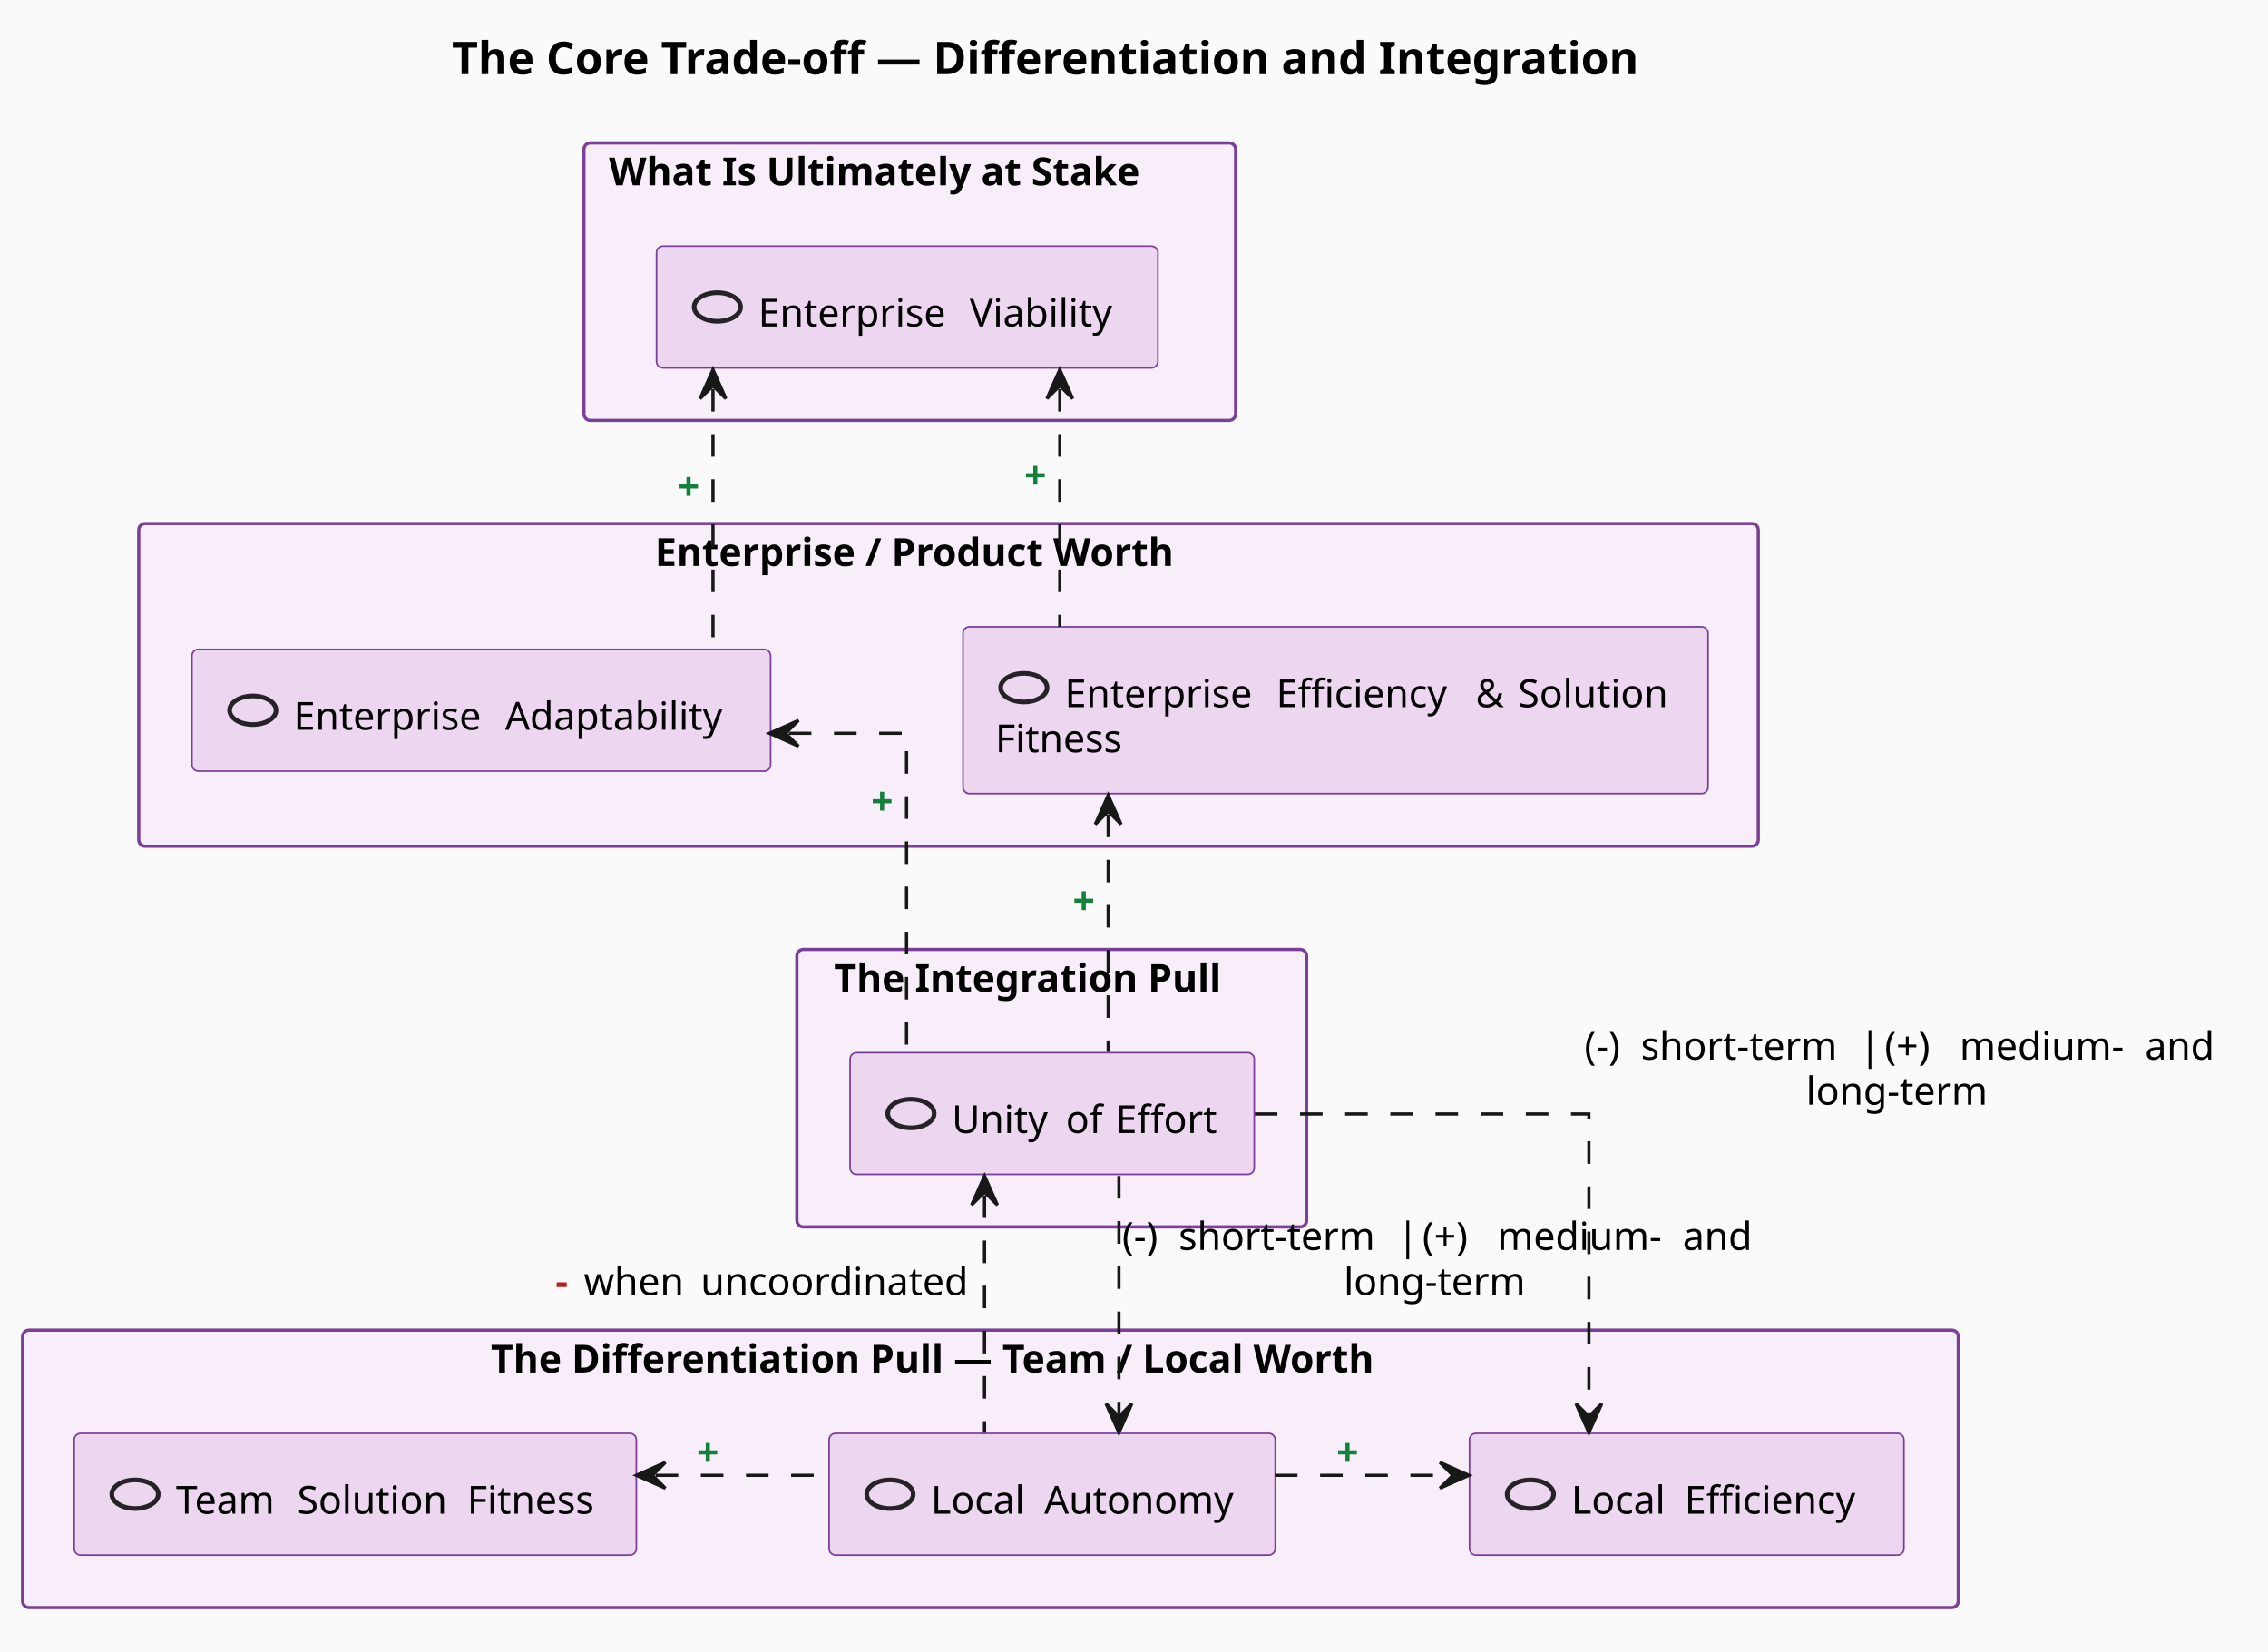
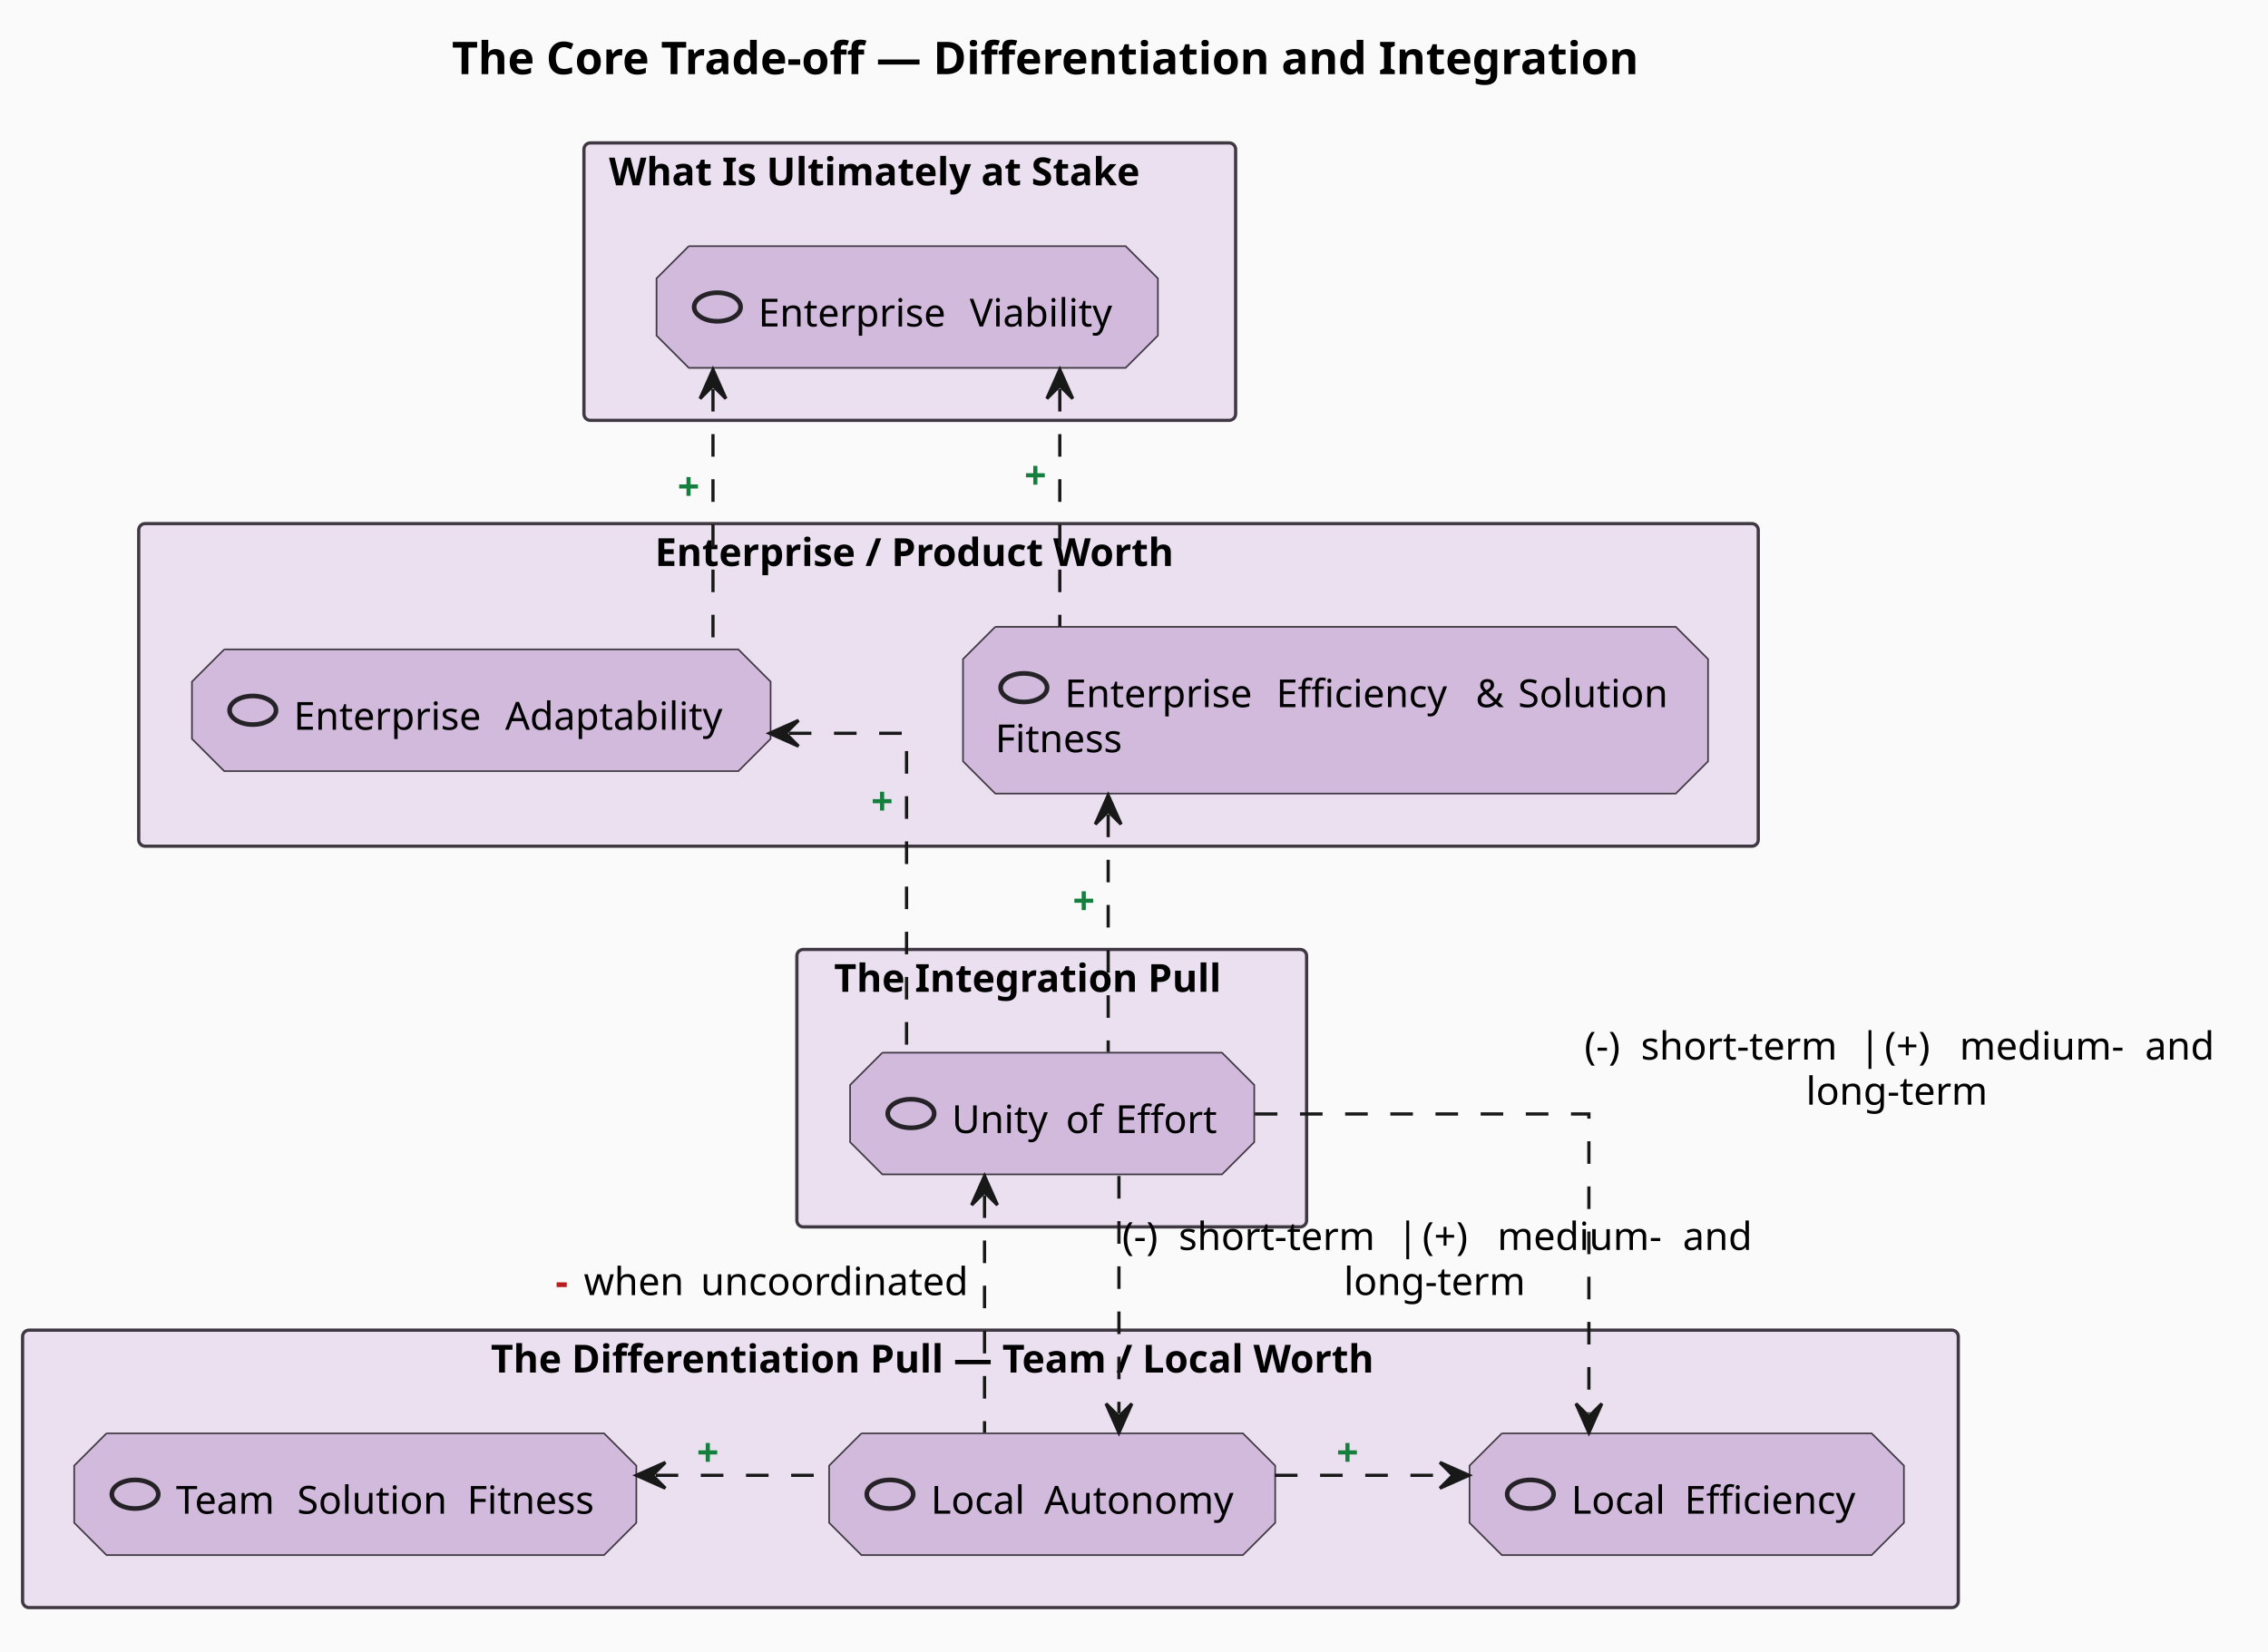
<svg xmlns="http://www.w3.org/2000/svg" contentStyleType="text/css" data-diagram-type="DESCRIPTION" height="512px" preserveAspectRatio="none" style="width:703px;height:512px;background:#FAFAFA;" version="1.1" viewBox="0 0 703 512" width="703px" zoomAndPan="magnify">
  <defs />
  <g>
    <rect fill="#FAFAFA" height="512" style="stroke:none;stroke-width:1;" width="703" x="0" y="0" />
-     <g class="title" data-source-line="155">
+     <g class="title" data-source-line="157">
      <text fill="#000000" font-family="sans-serif" font-size="14" font-weight="700" lengthAdjust="spacing" textLength="416.302" x="140.069" y="22.995">The Core Trade-off — Differentiation and Integration</text>
    </g>
-     <g class="cluster" data-qualified-name="GRPA_1" data-source-line="157" id="ent0002">
-       <rect fill="#F7EEF9" height="86" rx="2" ry="2" style="stroke:#7B3F9A;stroke-width:1;" width="202" x="181" y="44.297" />
+     <g class="cluster" data-qualified-name="GRPA_1" data-source-line="159" id="ent0002">
+       <rect fill="#EAE0EF" height="86" rx="2" ry="2" style="stroke:#3F3842;stroke-width:1;" width="202" x="181" y="44.297" />
      <text fill="#000000" font-family="sans-serif" font-size="12" font-weight="700" lengthAdjust="spacing" textLength="186.481" x="188.76" y="57.435">What Is Ultimately at Stake</text>
    </g>
-     <g class="cluster" data-qualified-name="GRPA_2" data-source-line="161" id="ent0004">
-       <rect fill="#F7EEF9" height="100" rx="2" ry="2" style="stroke:#7B3F9A;stroke-width:1;" width="502" x="43" y="162.297" />
+     <g class="cluster" data-qualified-name="GRPA_2" data-source-line="163" id="ent0004">
+       <rect fill="#EAE0EF" height="100" rx="2" ry="2" style="stroke:#3F3842;stroke-width:1;" width="502" x="43" y="162.297" />
      <text fill="#000000" font-family="sans-serif" font-size="12" font-weight="700" lengthAdjust="spacing" textLength="181.969" x="203.016" y="175.435">Enterprise / Product Worth</text>
    </g>
-     <g class="cluster" data-qualified-name="GRPA_3" data-source-line="167" id="ent0008">
-       <rect fill="#F7EEF9" height="86" rx="2" ry="2" style="stroke:#7B3F9A;stroke-width:1;" width="158" x="247" y="294.297" />
+     <g class="cluster" data-qualified-name="GRPA_3" data-source-line="169" id="ent0008">
+       <rect fill="#EAE0EF" height="86" rx="2" ry="2" style="stroke:#3F3842;stroke-width:1;" width="158" x="247" y="294.297" />
      <text fill="#000000" font-family="sans-serif" font-size="12" font-weight="700" lengthAdjust="spacing" textLength="134.912" x="258.544" y="307.435">The Integration Pull</text>
    </g>
-     <g class="cluster" data-qualified-name="GRPA_4" data-source-line="171" id="ent0010">
-       <rect fill="#F7EEF9" height="86" rx="2" ry="2" style="stroke:#7B3F9A;stroke-width:1;" width="600" x="7" y="412.297" />
+     <g class="cluster" data-qualified-name="GRPA_4" data-source-line="173" id="ent0010">
+       <rect fill="#EAE0EF" height="86" rx="2" ry="2" style="stroke:#3F3842;stroke-width:1;" width="600" x="7" y="412.297" />
      <text fill="#000000" font-family="sans-serif" font-size="12" font-weight="700" lengthAdjust="spacing" textLength="309.715" x="152.143" y="425.435">The Differentiation Pull — Team / Local Worth</text>
    </g>
-     <g class="entity" data-qualified-name="GRPA_1.VAL_hFq7vl" data-source-line="158" id="ent0003">
-       <rect fill="#EDD6F0" height="37.723" rx="2" ry="2" style="stroke:#7B3F9A;stroke-width:0.5;" width="155.403" x="203.5" y="76.297" />
+     <g class="entity" data-qualified-name="GRPA_1.VAL_hFq7vl" data-source-line="160" id="ent0003">
+       <path d="M213.5,76.297 L348.903,76.297 L358.903,86.297 L358.903,104.02 L348.903,114.02 L213.5,114.02 L203.5,104.02 L203.5,86.297 L213.5,76.297" fill="#D1BADC" style="stroke:#3F3842;stroke-width:0.5;" />
      <path d="M215.161,95.158 A7.2,4.431 0 0 1 222.362,90.728 A7.2,4.431 0 0 1 229.561,95.158 A7.2,4.431 0 0 1 222.362,99.589 A7.2,4.431 0 0 1 215.161,95.158" fill="none" style="stroke:#252327;stroke-width:1.44;" />
      <text fill="#000000" font-family="sans-serif" font-size="12" lengthAdjust="spacing" textLength="3.814" x="231.223" y="101.19"> </text>
      <text fill="#000000" font-family="sans-serif" font-size="12" lengthAdjust="spacing" textLength="61.728" x="235.037" y="101.19">Enterprise</text>
      <text fill="#000000" font-family="sans-serif" font-size="12" lengthAdjust="spacing" textLength="3.814" x="296.766" y="101.19"> </text>
      <text fill="#000000" font-family="sans-serif" font-size="12" lengthAdjust="spacing" textLength="48.322" x="300.58" y="101.19">Viability</text>
    </g>
-     <g class="entity" data-qualified-name="GRPA_2.VAL_tL9l4U" data-source-line="162" id="ent0005">
-       <rect fill="#EDD6F0" height="37.723" rx="2" ry="2" style="stroke:#7B3F9A;stroke-width:0.5;" width="179.362" x="59.5" y="201.297" />
+     <g class="entity" data-qualified-name="GRPA_2.VAL_tL9l4U" data-source-line="164" id="ent0005">
+       <path d="M69.5,201.297 L228.862,201.297 L238.862,211.297 L238.862,229.02 L228.862,239.02 L69.5,239.02 L59.5,229.02 L59.5,211.297 L69.5,201.297" fill="#D1BADC" style="stroke:#3F3842;stroke-width:0.5;" />
      <path d="M71.162,220.158 A7.2,4.431 0 0 1 78.362,215.728 A7.2,4.431 0 0 1 85.561,220.158 A7.2,4.431 0 0 1 78.362,224.589 A7.2,4.431 0 0 1 71.162,220.158" fill="none" style="stroke:#252327;stroke-width:1.44;" />
      <text fill="#000000" font-family="sans-serif" font-size="12" lengthAdjust="spacing" textLength="3.814" x="87.223" y="226.19"> </text>
      <text fill="#000000" font-family="sans-serif" font-size="12" lengthAdjust="spacing" textLength="61.728" x="91.037" y="226.19">Enterprise</text>
      <text fill="#000000" font-family="sans-serif" font-size="12" lengthAdjust="spacing" textLength="3.814" x="152.766" y="226.19"> </text>
      <text fill="#000000" font-family="sans-serif" font-size="12" lengthAdjust="spacing" textLength="72.281" x="156.581" y="226.19">Adaptability</text>
    </g>
-     <g class="entity" data-qualified-name="GRPA_2.VAL_2xkN4J" data-source-line="163" id="ent0006">
-       <rect fill="#EDD6F0" height="51.692" rx="2" ry="2" style="stroke:#7B3F9A;stroke-width:0.5;" width="230.936" x="298.5" y="194.297" />
+     <g class="entity" data-qualified-name="GRPA_2.VAL_2xkN4J" data-source-line="165" id="ent0006">
+       <path d="M308.5,194.297 L519.436,194.297 L529.436,204.297 L529.436,235.989 L519.436,245.989 L308.5,245.989 L298.5,235.989 L298.5,204.297 L308.5,194.297" fill="#D1BADC" style="stroke:#3F3842;stroke-width:0.5;" />
      <path d="M310.161,213.158 A7.2,4.431 0 0 1 317.361,208.728 A7.2,4.431 0 0 1 324.562,213.158 A7.2,4.431 0 0 1 317.361,217.589 A7.2,4.431 0 0 1 310.161,213.158" fill="none" style="stroke:#252327;stroke-width:1.44;" />
      <text fill="#000000" font-family="sans-serif" font-size="12" lengthAdjust="spacing" textLength="3.814" x="326.223" y="219.19"> </text>
      <text fill="#000000" font-family="sans-serif" font-size="12" lengthAdjust="spacing" textLength="61.728" x="330.038" y="219.19">Enterprise</text>
      <text fill="#000000" font-family="sans-serif" font-size="12" lengthAdjust="spacing" textLength="3.814" x="391.766" y="219.19"> </text>
      <text fill="#000000" font-family="sans-serif" font-size="12" lengthAdjust="spacing" textLength="57.984" x="395.58" y="219.19">Efficiency</text>
      <text fill="#000000" font-family="sans-serif" font-size="12" lengthAdjust="spacing" textLength="3.814" x="453.565" y="219.19"> </text>
      <text fill="#000000" font-family="sans-serif" font-size="12" lengthAdjust="spacing" textLength="9.357" x="457.379" y="219.19">&amp;</text>
      <text fill="#000000" font-family="sans-serif" font-size="12" lengthAdjust="spacing" textLength="3.814" x="466.737" y="219.19"> </text>
      <text fill="#000000" font-family="sans-serif" font-size="12" lengthAdjust="spacing" textLength="48.885" x="470.551" y="219.19">Solution</text>
      <text fill="#000000" font-family="sans-serif" font-size="12" lengthAdjust="spacing" textLength="42.434" x="308.5" y="233.159">Fitness</text>
    </g>
-     <g class="entity" data-qualified-name="GRPA_3.VAL_pIkrDX" data-source-line="168" id="ent0009">
-       <rect fill="#EDD6F0" height="37.723" rx="2" ry="2" style="stroke:#7B3F9A;stroke-width:0.5;" width="125.274" x="263.5" y="326.297" />
+     <g class="entity" data-qualified-name="GRPA_3.VAL_pIkrDX" data-source-line="170" id="ent0009">
+       <path d="M273.5,326.297 L378.774,326.297 L388.774,336.297 L388.774,354.02 L378.774,364.02 L273.5,364.02 L263.5,354.02 L263.5,336.297 L273.5,326.297" fill="#D1BADC" style="stroke:#3F3842;stroke-width:0.5;" />
      <path d="M275.161,345.158 A7.2,4.431 0 0 1 282.361,340.728 A7.2,4.431 0 0 1 289.562,345.158 A7.2,4.431 0 0 1 282.361,349.589 A7.2,4.431 0 0 1 275.161,345.158" fill="none" style="stroke:#252327;stroke-width:1.44;" />
      <text fill="#000000" font-family="sans-serif" font-size="12" lengthAdjust="spacing" textLength="3.814" x="291.223" y="351.19"> </text>
      <text fill="#000000" font-family="sans-serif" font-size="12" lengthAdjust="spacing" textLength="31.529" x="295.038" y="351.19">Unity</text>
      <text fill="#000000" font-family="sans-serif" font-size="12" lengthAdjust="spacing" textLength="3.814" x="326.567" y="351.19"> </text>
      <text fill="#000000" font-family="sans-serif" font-size="12" lengthAdjust="spacing" textLength="11.566" x="330.381" y="351.19">of</text>
      <text fill="#000000" font-family="sans-serif" font-size="12" lengthAdjust="spacing" textLength="3.814" x="341.948" y="351.19"> </text>
      <text fill="#000000" font-family="sans-serif" font-size="12" lengthAdjust="spacing" textLength="33.012" x="345.762" y="351.19">Effort</text>
    </g>
-     <g class="entity" data-qualified-name="GRPA_4.VAL__RyIvn" data-source-line="172" id="ent0011">
-       <rect fill="#EDD6F0" height="37.723" rx="2" ry="2" style="stroke:#7B3F9A;stroke-width:0.5;" width="174.241" x="23" y="444.297" />
+     <g class="entity" data-qualified-name="GRPA_4.VAL__RyIvn" data-source-line="174" id="ent0011">
+       <path d="M33,444.297 L187.241,444.297 L197.241,454.297 L197.241,472.02 L187.241,482.02 L33,482.02 L23,472.02 L23,454.297 L33,444.297" fill="#D1BADC" style="stroke:#3F3842;stroke-width:0.5;" />
      <path d="M34.661,463.158 A7.2,4.431 0 0 1 41.861,458.728 A7.2,4.431 0 0 1 49.062,463.158 A7.2,4.431 0 0 1 41.861,467.589 A7.2,4.431 0 0 1 34.661,463.158" fill="none" style="stroke:#252327;stroke-width:1.44;" />
      <text fill="#000000" font-family="sans-serif" font-size="12" lengthAdjust="spacing" textLength="3.814" x="50.723" y="469.19"> </text>
      <text fill="#000000" font-family="sans-serif" font-size="12" lengthAdjust="spacing" textLength="33.756" x="54.538" y="469.19">Team</text>
      <text fill="#000000" font-family="sans-serif" font-size="12" lengthAdjust="spacing" textLength="3.814" x="88.293" y="469.19"> </text>
      <text fill="#000000" font-family="sans-serif" font-size="12" lengthAdjust="spacing" textLength="48.885" x="92.108" y="469.19">Solution</text>
      <text fill="#000000" font-family="sans-serif" font-size="12" lengthAdjust="spacing" textLength="3.814" x="140.993" y="469.19"> </text>
      <text fill="#000000" font-family="sans-serif" font-size="12" lengthAdjust="spacing" textLength="42.434" x="144.807" y="469.19">Fitness</text>
    </g>
-     <g class="entity" data-qualified-name="GRPA_4.VAL_fduAv_" data-source-line="173" id="ent0012">
-       <rect fill="#EDD6F0" height="37.723" rx="2" ry="2" style="stroke:#7B3F9A;stroke-width:0.5;" width="138.264" x="257" y="444.297" />
+     <g class="entity" data-qualified-name="GRPA_4.VAL_fduAv_" data-source-line="175" id="ent0012">
+       <path d="M267,444.297 L385.264,444.297 L395.264,454.297 L395.264,472.02 L385.264,482.02 L267,482.02 L257,472.02 L257,454.297 L267,444.297" fill="#D1BADC" style="stroke:#3F3842;stroke-width:0.5;" />
      <path d="M268.661,463.158 A7.2,4.431 0 0 1 275.861,458.728 A7.2,4.431 0 0 1 283.062,463.158 A7.2,4.431 0 0 1 275.861,467.589 A7.2,4.431 0 0 1 268.661,463.158" fill="none" style="stroke:#252327;stroke-width:1.44;" />
      <text fill="#000000" font-family="sans-serif" font-size="12" lengthAdjust="spacing" textLength="3.814" x="284.723" y="469.19"> </text>
      <text fill="#000000" font-family="sans-serif" font-size="12" lengthAdjust="spacing" textLength="31.312" x="288.538" y="469.19">Local</text>
      <text fill="#000000" font-family="sans-serif" font-size="12" lengthAdjust="spacing" textLength="3.814" x="319.85" y="469.19"> </text>
      <text fill="#000000" font-family="sans-serif" font-size="12" lengthAdjust="spacing" textLength="61.6" x="323.664" y="469.19">Autonomy</text>
    </g>
-     <g class="entity" data-qualified-name="GRPA_4.VAL_56mLXu" data-source-line="174" id="ent0013">
-       <rect fill="#EDD6F0" height="37.723" rx="2" ry="2" style="stroke:#7B3F9A;stroke-width:0.5;" width="134.649" x="455.5" y="444.297" />
+     <g class="entity" data-qualified-name="GRPA_4.VAL_56mLXu" data-source-line="176" id="ent0013">
+       <path d="M465.5,444.297 L580.149,444.297 L590.149,454.297 L590.149,472.02 L580.149,482.02 L465.5,482.02 L455.5,472.02 L455.5,454.297 L465.5,444.297" fill="#D1BADC" style="stroke:#3F3842;stroke-width:0.5;" />
      <path d="M467.161,463.158 A7.2,4.431 0 0 1 474.361,458.728 A7.2,4.431 0 0 1 481.562,463.158 A7.2,4.431 0 0 1 474.361,467.589 A7.2,4.431 0 0 1 467.161,463.158" fill="none" style="stroke:#252327;stroke-width:1.44;" />
      <text fill="#000000" font-family="sans-serif" font-size="12" lengthAdjust="spacing" textLength="3.814" x="483.223" y="469.19"> </text>
      <text fill="#000000" font-family="sans-serif" font-size="12" lengthAdjust="spacing" textLength="31.312" x="487.038" y="469.19">Local</text>
      <text fill="#000000" font-family="sans-serif" font-size="12" lengthAdjust="spacing" textLength="3.814" x="518.35" y="469.19"> </text>
      <text fill="#000000" font-family="sans-serif" font-size="12" lengthAdjust="spacing" textLength="57.984" x="522.164" y="469.19">Efficiency</text>
    </g>
-     <g class="link" data-entity-1="ent0011" data-entity-2="ent0012" data-link-type="dependency" data-source-line="185" id="lnk25">
+     <g class="link" data-entity-1="ent0011" data-entity-2="ent0012" data-link-type="dependency" data-source-line="187" id="lnk25">
      <path d="M203.23,457.297 C223.02,457.297 237.77,457.297 256.7,457.297" fill="none" id="VAL__RyIvn-backto-VAL_fduAv_" style="stroke:#181818;stroke-width:1;stroke-dasharray:7,7;" />
      <polygon fill="#181818" points="197.23,457.297,206.23,461.297,202.23,457.297,206.23,453.297,197.23,457.297" style="stroke:#181818;stroke-width:1;" />
      <text fill="#15803D" font-family="sans-serif" font-size="12" font-weight="700" lengthAdjust="spacing" textLength="10.055" x="215.97" y="454.435">+</text>
    </g>
-     <g class="link" data-entity-1="ent0012" data-entity-2="ent0013" data-link-type="dependency" data-source-line="187" id="lnk28">
+     <g class="link" data-entity-1="ent0012" data-entity-2="ent0013" data-link-type="dependency" data-source-line="189" id="lnk28">
      <path d="M395.18,457.297 C414.69,457.297 429.89,457.297 449.32,457.297" fill="none" id="VAL_fduAv_-to-VAL_56mLXu" style="stroke:#181818;stroke-width:1;stroke-dasharray:7,7;" />
      <polygon fill="#181818" points="455.32,457.297,446.32,453.297,450.32,457.297,446.32,461.297,455.32,457.297" style="stroke:#181818;stroke-width:1;" />
      <text fill="#15803D" font-family="sans-serif" font-size="12" font-weight="700" lengthAdjust="spacing" textLength="10.055" x="414.25" y="454.435">+</text>
    </g>
-     <g class="link" data-entity-1="ent0009" data-entity-2="ent0012" data-link-type="dependency" data-source-line="180" id="lnk17">
+     <g class="link" data-entity-1="ent0009" data-entity-2="ent0012" data-link-type="dependency" data-source-line="182" id="lnk17">
      <path d="M305.17,370.517 C305.17,392.457 305.17,422.147 305.17,444.087" fill="none" id="VAL_pIkrDX-backto-VAL_fduAv_" style="stroke:#181818;stroke-width:1;stroke-dasharray:7,7;" />
      <polygon fill="#181818" points="305.17,364.517,301.17,373.517,305.17,369.517,309.17,373.517,305.17,364.517" style="stroke:#181818;stroke-width:1;" />
      <text fill="#B91C1C" font-family="sans-serif" font-size="12" font-weight="700" lengthAdjust="spacing" textLength="4.981" x="172.17" y="401.435">-</text>
      <text fill="#000000" font-family="sans-serif" font-size="12" lengthAdjust="spacing" textLength="3.814" x="177.15" y="401.435"> </text>
      <text fill="#000000" font-family="sans-serif" font-size="12" lengthAdjust="spacing" textLength="32.408" x="180.965" y="401.435">when</text>
      <text fill="#000000" font-family="sans-serif" font-size="12" lengthAdjust="spacing" textLength="3.814" x="213.373" y="401.435"> </text>
      <text fill="#000000" font-family="sans-serif" font-size="12" lengthAdjust="spacing" textLength="87.041" x="217.188" y="401.435">uncoordinated</text>
    </g>
-     <g class="link" data-entity-1="ent0009" data-entity-2="ent0012" data-link-type="dependency" data-source-line="182" id="lnk20">
+     <g class="link" data-entity-1="ent0009" data-entity-2="ent0012" data-link-type="dependency" data-source-line="184" id="lnk20">
      <path d="M346.83,364.517 C346.83,386.457 346.83,416.147 346.83,438.087" fill="none" id="VAL_pIkrDX-to-VAL_fduAv_" style="stroke:#181818;stroke-width:1;stroke-dasharray:7,7;" />
      <polygon fill="#181818" points="346.83,444.087,350.83,435.087,346.83,439.087,342.83,435.087,346.83,444.087" style="stroke:#181818;stroke-width:1;" />
      <text fill="#000000" font-family="sans-serif" font-size="12" lengthAdjust="spacing" textLength="13.693" x="347.83" y="387.435">(-)</text>
      <text fill="#000000" font-family="sans-serif" font-size="12" lengthAdjust="spacing" textLength="3.814" x="361.523" y="387.435"> </text>
      <text fill="#000000" font-family="sans-serif" font-size="12" lengthAdjust="spacing" textLength="63.879" x="365.338" y="387.435">short-term</text>
      <text fill="#000000" font-family="sans-serif" font-size="12" lengthAdjust="spacing" textLength="3.814" x="429.217" y="387.435"> </text>
      <text fill="#000000" font-family="sans-serif" font-size="12" lengthAdjust="spacing" textLength="4.043" x="433.031" y="387.435">|</text>
      <text fill="#000000" font-family="sans-serif" font-size="12" lengthAdjust="spacing" textLength="3.814" x="437.074" y="387.435"> </text>
      <text fill="#000000" font-family="sans-serif" font-size="12" lengthAdjust="spacing" textLength="19.418" x="440.889" y="387.435">(+)</text>
      <text fill="#000000" font-family="sans-serif" font-size="12" lengthAdjust="spacing" textLength="3.814" x="460.307" y="387.435"> </text>
      <text fill="#000000" font-family="sans-serif" font-size="12" lengthAdjust="spacing" textLength="53.648" x="464.121" y="387.435">medium-</text>
      <text fill="#000000" font-family="sans-serif" font-size="12" lengthAdjust="spacing" textLength="3.814" x="517.769" y="387.435"> </text>
      <text fill="#000000" font-family="sans-serif" font-size="12" lengthAdjust="spacing" textLength="22.576" x="521.584" y="387.435">and</text>
      <text fill="#000000" font-family="sans-serif" font-size="12" lengthAdjust="spacing" textLength="58.94" x="416.525" y="401.404">long-term</text>
    </g>
-     <g class="link" data-entity-1="ent0006" data-entity-2="ent0009" data-link-type="dependency" data-source-line="181" id="lnk19">
+     <g class="link" data-entity-1="ent0006" data-entity-2="ent0009" data-link-type="dependency" data-source-line="183" id="lnk19">
      <path d="M343.5,252.497 C343.5,276.267 343.5,304.757 343.5,326.067" fill="none" id="VAL_2xkN4J-backto-VAL_pIkrDX" style="stroke:#181818;stroke-width:1;stroke-dasharray:7,7;" />
      <polygon fill="#181818" points="343.5,246.497,339.5,255.497,343.5,251.497,347.5,255.497,343.5,246.497" style="stroke:#181818;stroke-width:1;" />
      <text fill="#15803D" font-family="sans-serif" font-size="12" font-weight="700" lengthAdjust="spacing" textLength="10.055" x="332.5" y="283.425">+</text>
    </g>
-     <g class="link" data-entity-1="ent0005" data-entity-2="ent0009" data-link-type="dependency" data-source-line="183" id="lnk22">
+     <g class="link" data-entity-1="ent0005" data-entity-2="ent0009" data-link-type="dependency" data-source-line="185" id="lnk22">
      <path d="M244.51,227.297 C268.05,227.297 281,227.297 281,227.297 C281,227.297 281,292.637 281,326.077" fill="none" id="VAL_tL9l4U-backto-VAL_pIkrDX" style="stroke:#181818;stroke-width:1;stroke-dasharray:7,7;" />
      <polygon fill="#181818" points="238.51,227.297,247.51,231.297,243.51,227.297,247.51,223.297,238.51,227.297" style="stroke:#181818;stroke-width:1;" />
      <text fill="#15803D" font-family="sans-serif" font-size="12" font-weight="700" lengthAdjust="spacing" textLength="10.055" x="270" y="252.576">+</text>
    </g>
-     <g class="link" data-entity-1="ent0009" data-entity-2="ent0013" data-link-type="dependency" data-source-line="184" id="lnk23">
+     <g class="link" data-entity-1="ent0009" data-entity-2="ent0013" data-link-type="dependency" data-source-line="186" id="lnk23">
      <path d="M388.95,345.297 C436.1,345.297 492.5,345.297 492.5,345.297 C492.5,345.297 492.5,404.637 492.5,438.077" fill="none" id="VAL_pIkrDX-to-VAL_56mLXu" style="stroke:#181818;stroke-width:1;stroke-dasharray:7,7;" />
      <polygon fill="#181818" points="492.5,444.077,496.5,435.077,492.5,439.077,488.5,435.077,492.5,444.077" style="stroke:#181818;stroke-width:1;" />
      <text fill="#000000" font-family="sans-serif" font-size="12" lengthAdjust="spacing" textLength="13.693" x="491.11" y="328.435">(-)</text>
      <text fill="#000000" font-family="sans-serif" font-size="12" lengthAdjust="spacing" textLength="3.814" x="504.803" y="328.435"> </text>
      <text fill="#000000" font-family="sans-serif" font-size="12" lengthAdjust="spacing" textLength="63.879" x="508.618" y="328.435">short-term</text>
      <text fill="#000000" font-family="sans-serif" font-size="12" lengthAdjust="spacing" textLength="3.814" x="572.497" y="328.435"> </text>
      <text fill="#000000" font-family="sans-serif" font-size="12" lengthAdjust="spacing" textLength="4.043" x="576.311" y="328.435">|</text>
      <text fill="#000000" font-family="sans-serif" font-size="12" lengthAdjust="spacing" textLength="3.814" x="580.354" y="328.435"> </text>
      <text fill="#000000" font-family="sans-serif" font-size="12" lengthAdjust="spacing" textLength="19.418" x="584.169" y="328.435">(+)</text>
      <text fill="#000000" font-family="sans-serif" font-size="12" lengthAdjust="spacing" textLength="3.814" x="603.587" y="328.435"> </text>
      <text fill="#000000" font-family="sans-serif" font-size="12" lengthAdjust="spacing" textLength="53.648" x="607.401" y="328.435">medium-</text>
      <text fill="#000000" font-family="sans-serif" font-size="12" lengthAdjust="spacing" textLength="3.814" x="661.049" y="328.435"> </text>
      <text fill="#000000" font-family="sans-serif" font-size="12" lengthAdjust="spacing" textLength="22.576" x="664.864" y="328.435">and</text>
      <text fill="#000000" font-family="sans-serif" font-size="12" lengthAdjust="spacing" textLength="58.94" x="559.805" y="342.404">long-term</text>
    </g>
-     <g class="link" data-entity-1="ent0003" data-entity-2="ent0006" data-link-type="dependency" data-source-line="186" id="lnk27">
+     <g class="link" data-entity-1="ent0003" data-entity-2="ent0006" data-link-type="dependency" data-source-line="188" id="lnk27">
      <path d="M328.5,120.557 C328.5,141.917 328.5,170.517 328.5,194.277" fill="none" id="VAL_hFq7vl-backto-VAL_2xkN4J" style="stroke:#181818;stroke-width:1;stroke-dasharray:7,7;" />
      <polygon fill="#181818" points="328.5,114.557,324.5,123.557,328.5,119.557,332.5,123.557,328.5,114.557" style="stroke:#181818;stroke-width:1;" />
      <text fill="#15803D" font-family="sans-serif" font-size="12" font-weight="700" lengthAdjust="spacing" textLength="10.055" x="317.5" y="151.555">+</text>
    </g>
-     <g class="link" data-entity-1="ent0003" data-entity-2="ent0005" data-link-type="dependency" data-source-line="188" id="lnk30">
+     <g class="link" data-entity-1="ent0003" data-entity-2="ent0005" data-link-type="dependency" data-source-line="190" id="lnk30">
      <path d="M221,120.557 C221,144.117 221,177.747 221,201.227" fill="none" id="VAL_hFq7vl-backto-VAL_tL9l4U" style="stroke:#181818;stroke-width:1;stroke-dasharray:7,7;" />
      <polygon fill="#181818" points="221,114.557,217,123.557,221,119.557,225,123.557,221,114.557" style="stroke:#181818;stroke-width:1;" />
      <text fill="#15803D" font-family="sans-serif" font-size="12" font-weight="700" lengthAdjust="spacing" textLength="10.055" x="210" y="155.025">+</text>
    </g>
  </g>
</svg>
